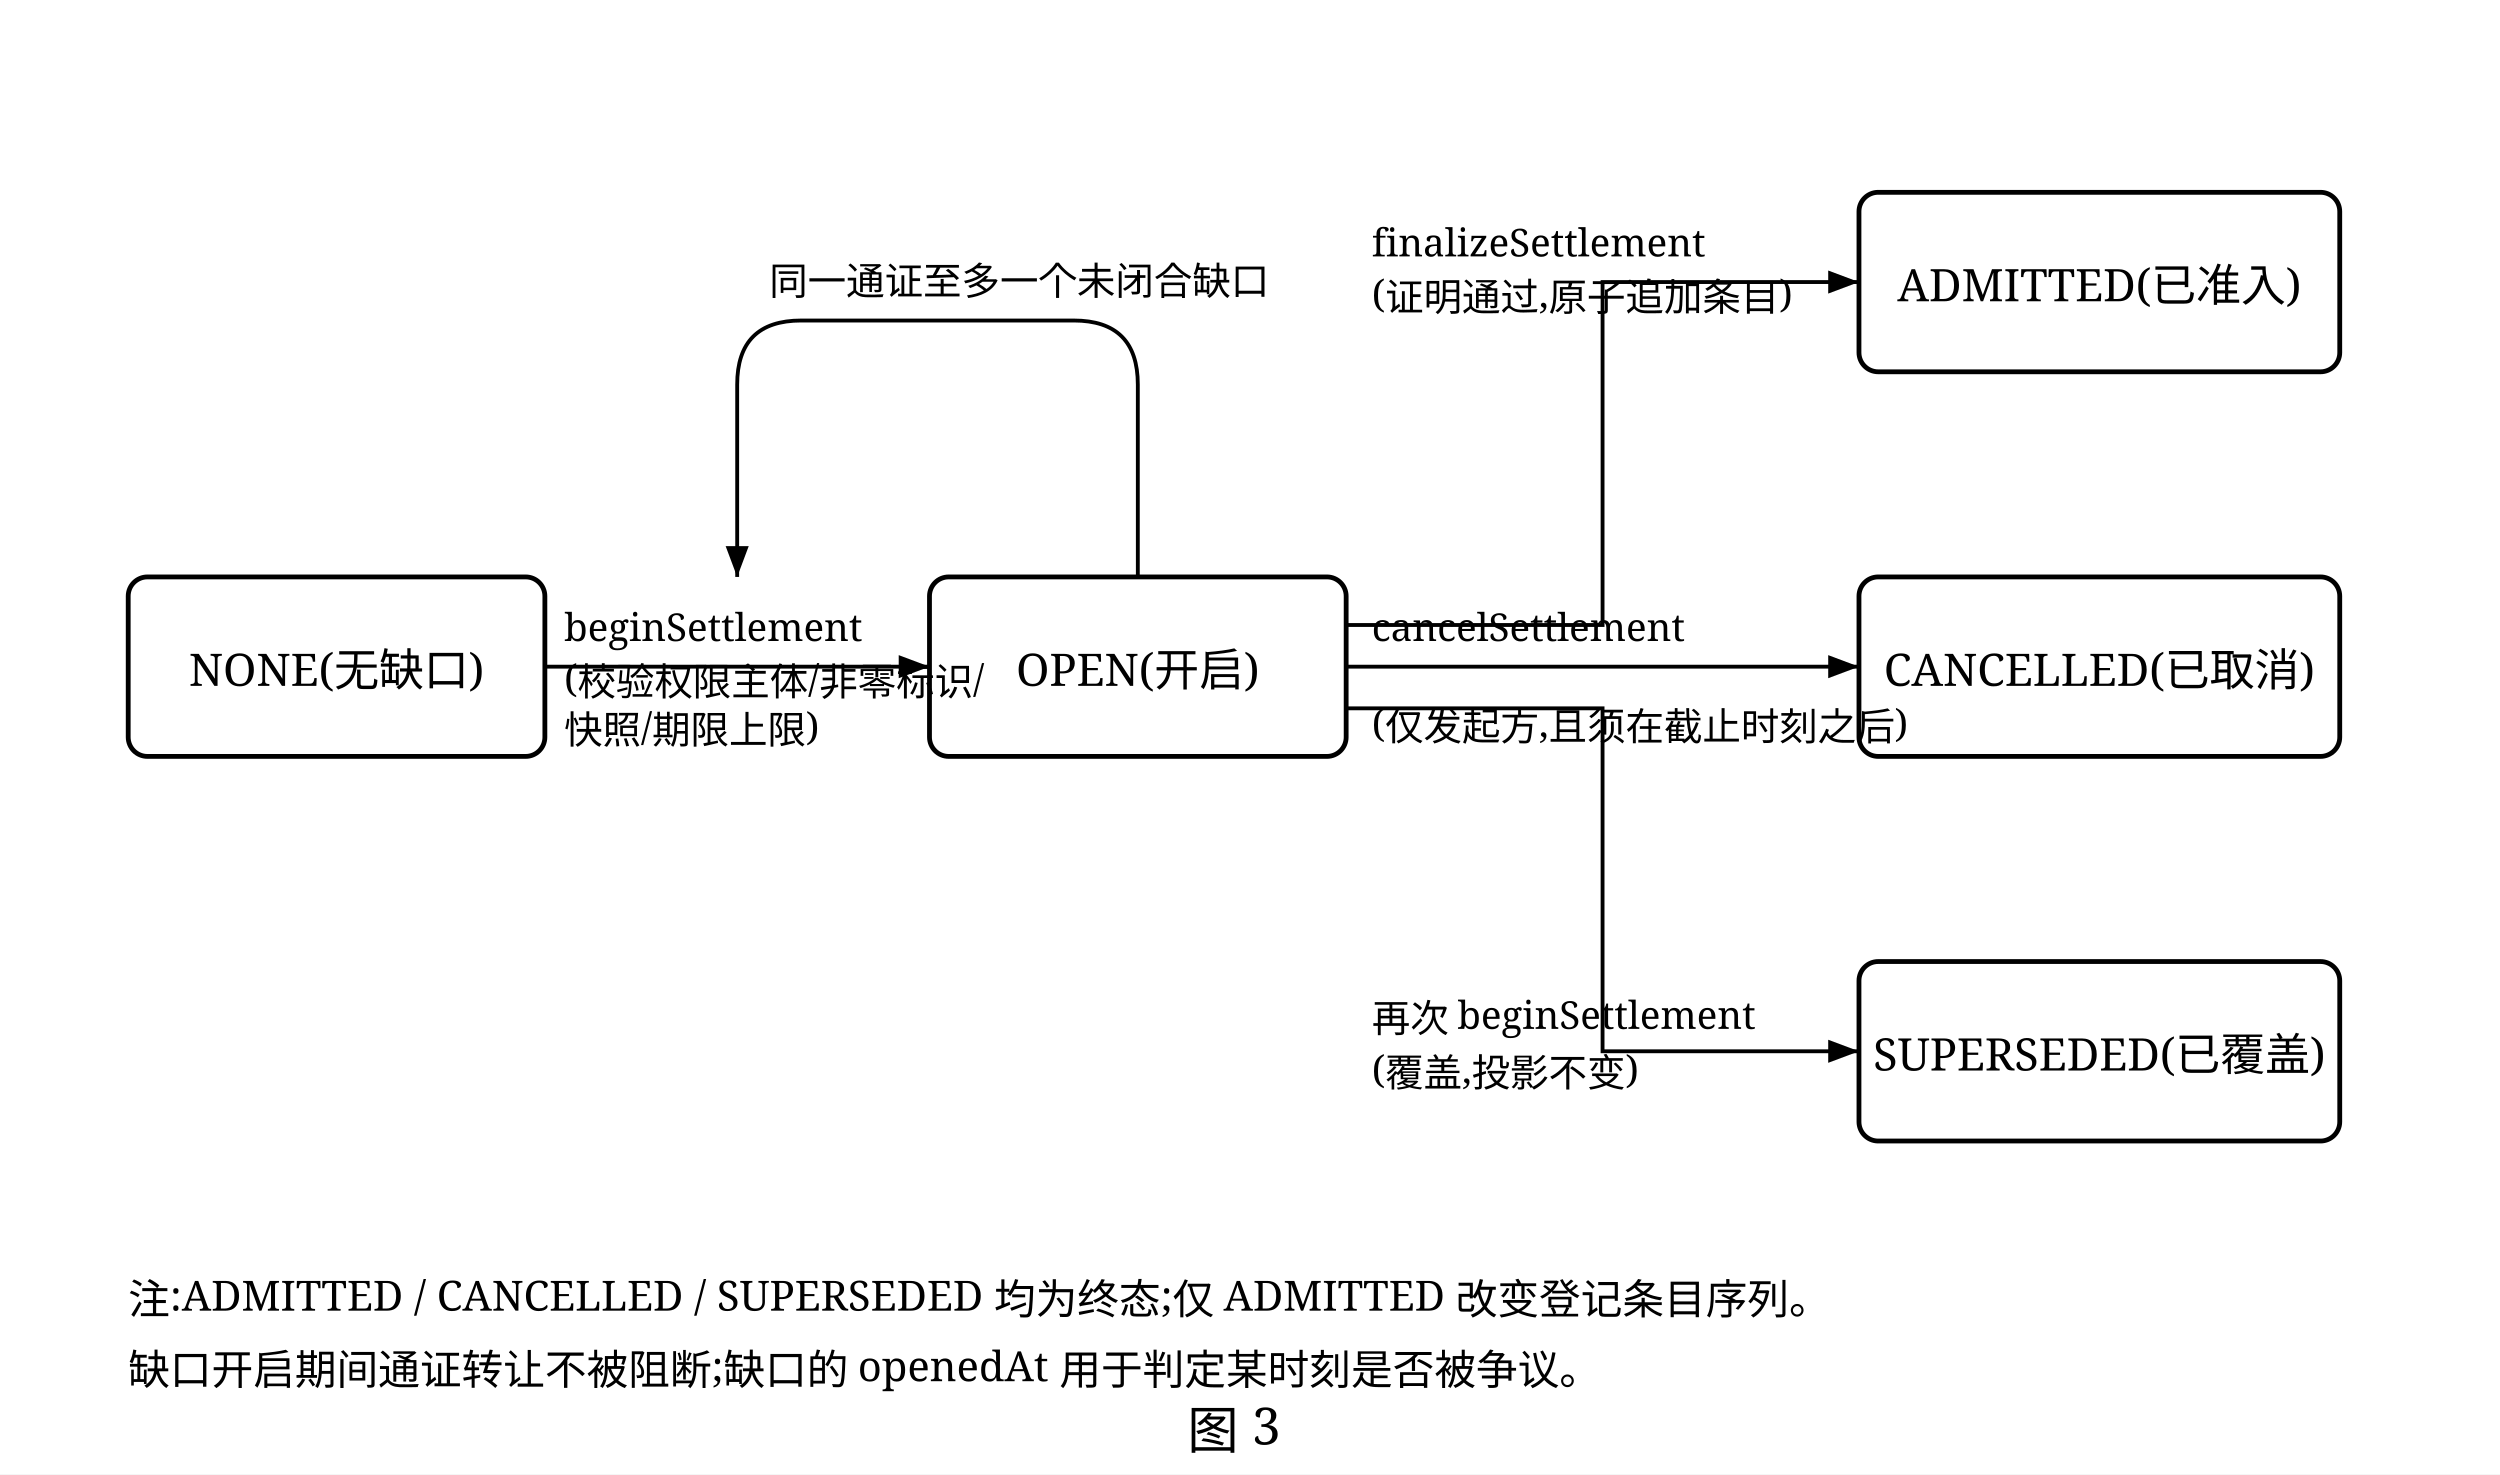
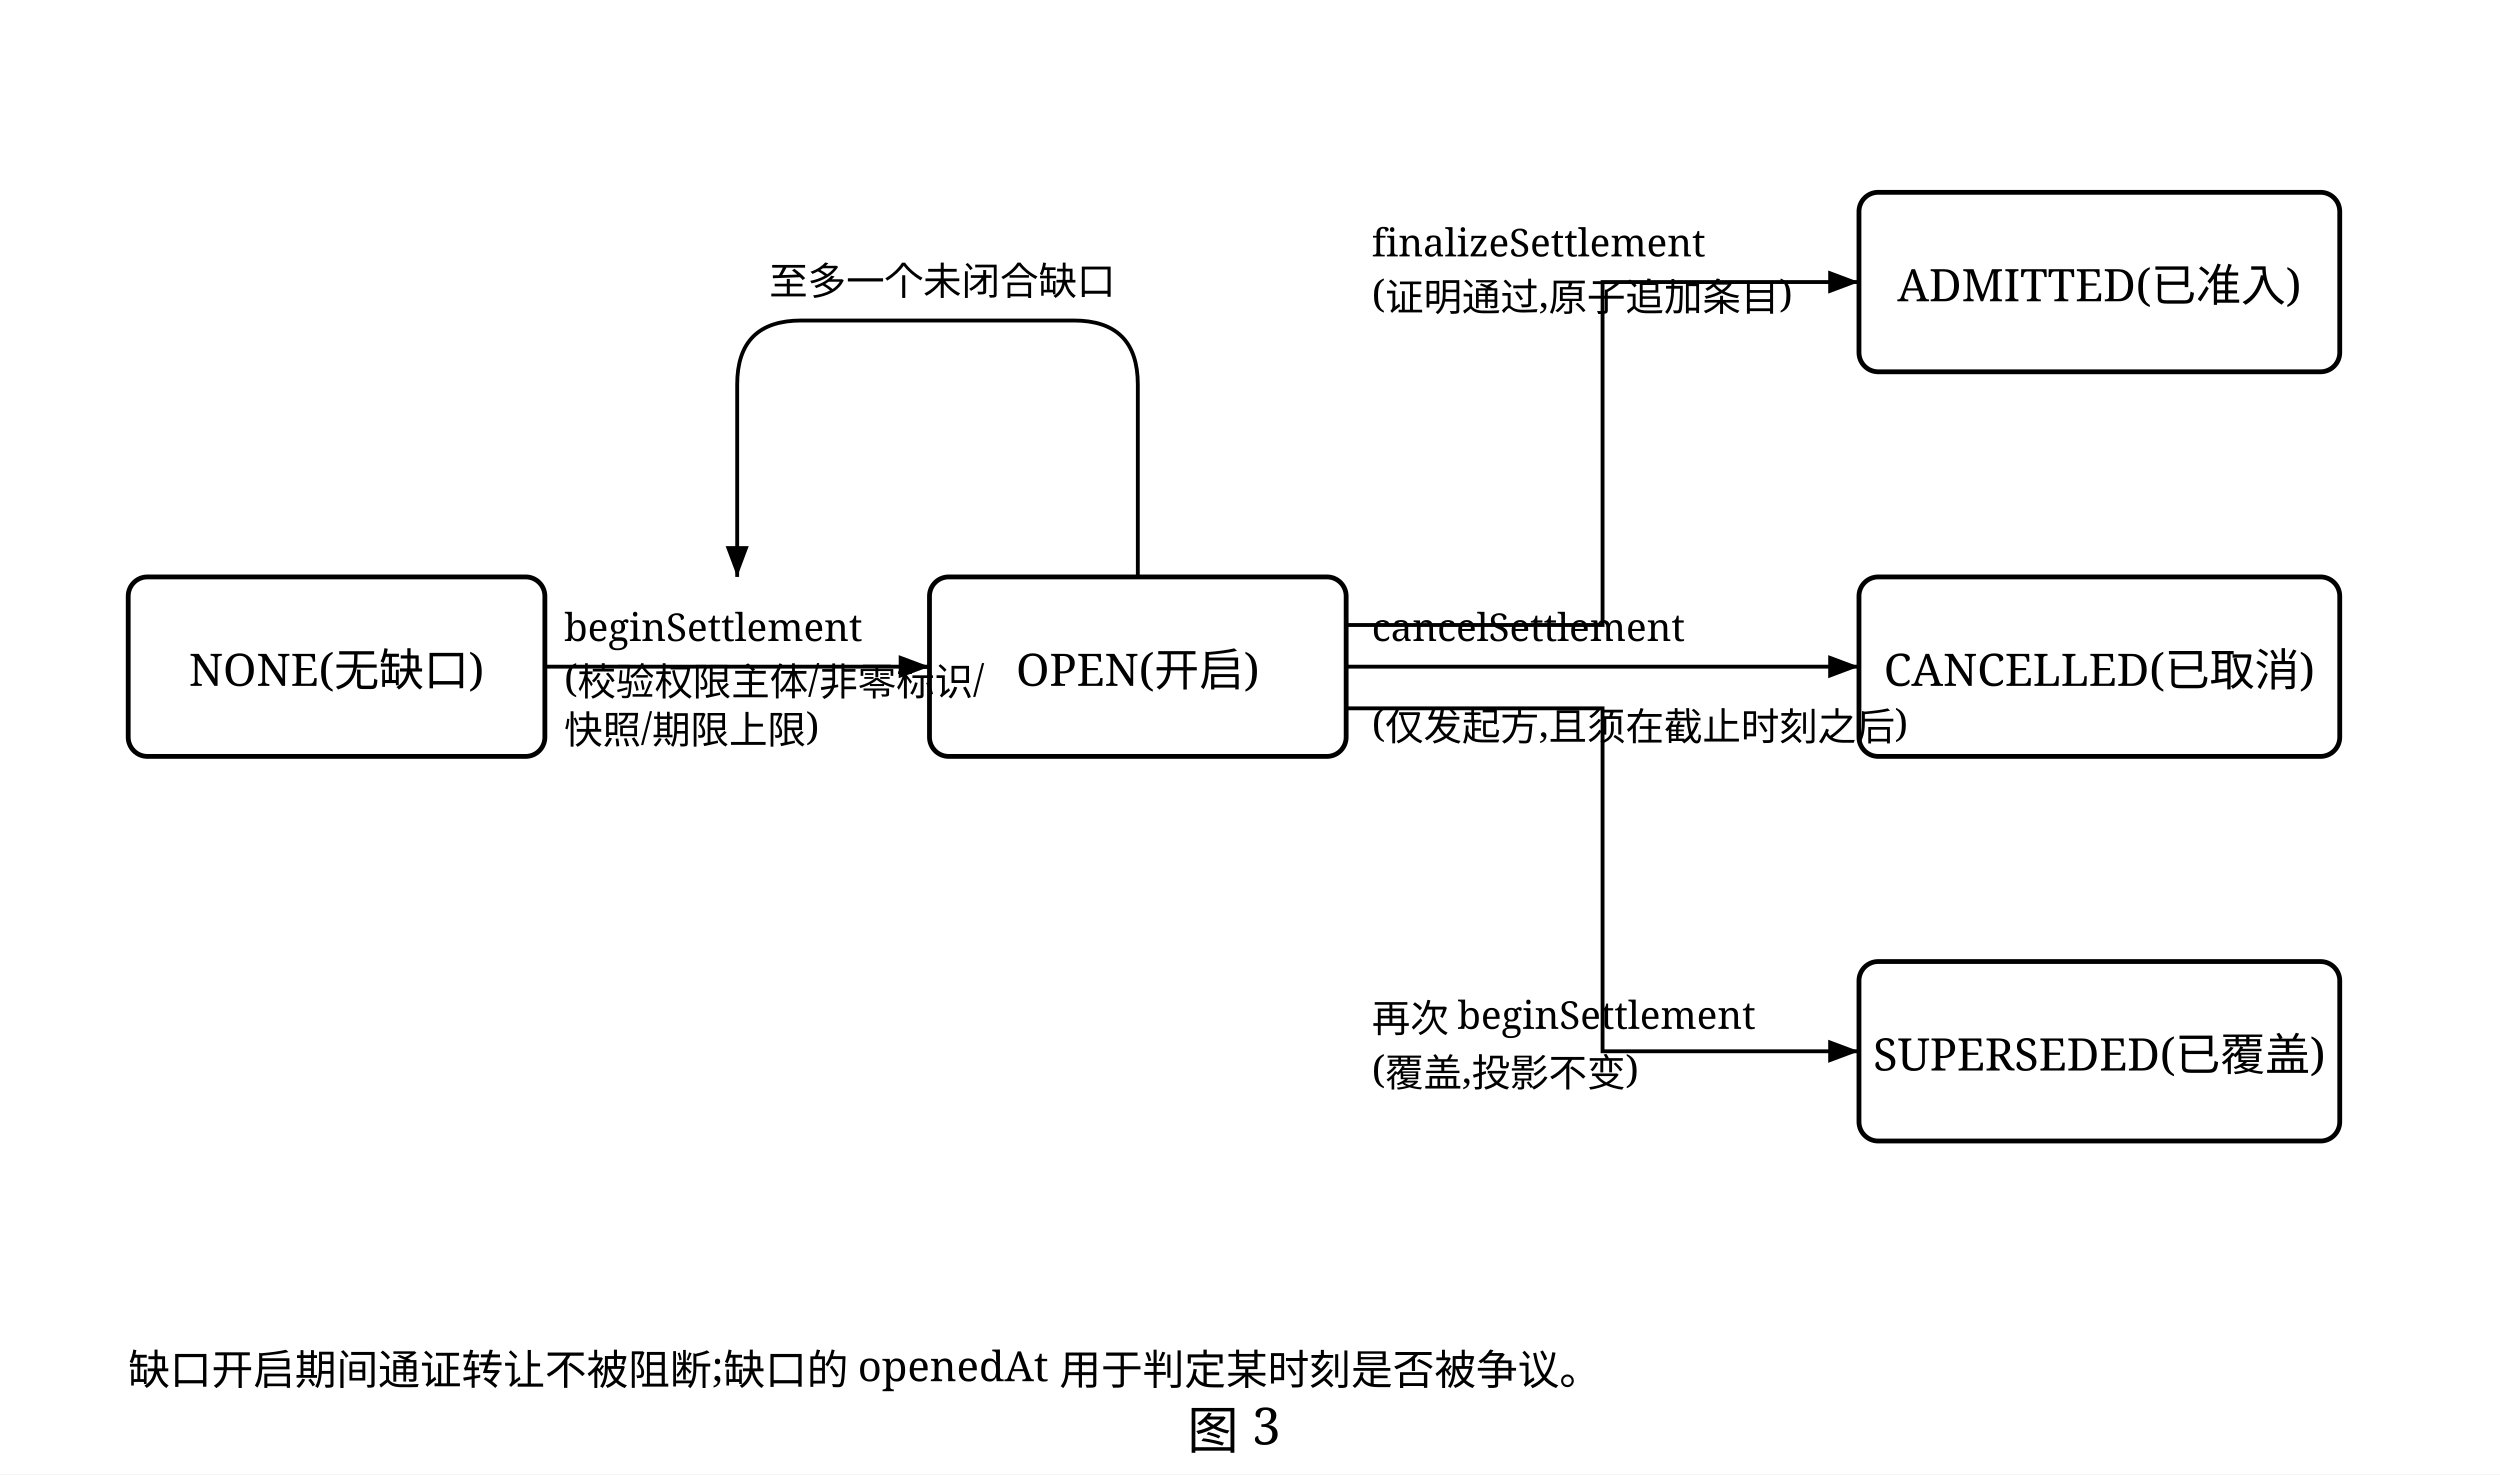
- <svg xmlns="http://www.w3.org/2000/svg" width="780" height="460" viewBox="0 0 780 460" font-family="SimSun, serif" font-size="14">
+ <svg xmlns="http://www.w3.org/2000/svg" width="780" height="460" viewBox="0 0 780 460" font-family="WenQuanYi Zen Hei, SimSun, serif" font-size="14">
  <rect width="780" height="460" fill="#fff" />
  <defs>
    <marker id="d" markerWidth="9" markerHeight="9" refX="8" refY="3" orient="auto">
      <path d="M0,0 L8,3 L0,6 Z" fill="#000" />
    </marker>
  </defs>
  <g fill="none" stroke="#000" stroke-width="1.5">
    <rect x="40" y="180" width="130" height="56" rx="6" />
    <rect x="290" y="180" width="130" height="56" rx="6" />
    <rect x="580" y="60" width="150" height="56" rx="6" />
    <rect x="580" y="180" width="150" height="56" rx="6" />
    <rect x="580" y="300" width="150" height="56" rx="6" />
  </g>
  <g fill="#000" text-anchor="middle">
    <text x="105" y="214">NONE(无缺口)</text>
    <text x="355" y="214">OPEN(开启)</text>
    <text x="655" y="94">ADMITTED(已准入)</text>
    <text x="655" y="214">CANCELLED(已取消)</text>
    <text x="655" y="334">SUPERSEDED(已覆盖)</text>
  </g>
  <g fill="none" stroke="#000" stroke-width="1.2" marker-end="url(#d)">
    <path d="M170 208 H290" />
    <path d="M420 195 H500 V88 H580" />
    <path d="M420 208 H580" />
    <path d="M420 221 H500 V328 H580" />
    <path d="M355 180 V120 Q355 100 335 100 H250 Q230 100 230 120 V180" />
  </g>
  <g fill="#000" font-size="12">
    <text x="176" y="200">beginSettlement</text>
    <text x="176" y="216">(校验权限主体/非零标识/</text>
    <text x="176" y="232">快照/期限上限)</text>
    <text x="428" y="80">finalizeSettlement</text>
    <text x="428" y="96">(证明通过,原子追加条目)</text>
    <text x="428" y="200">cancelSettlement</text>
    <text x="428" y="230">(仅发起方,且须在截止时刻之后)</text>
    <text x="428" y="322">再次 beginSettlement</text>
    <text x="428" y="338">(覆盖,投影不变)</text>
-     <text x="240" y="92" font-size="12">同一通证至多一个未闭合缺口</text>
+     <text x="240" y="92" font-size="12">至多一个未闭合缺口</text>
  </g>
-   <text x="40" y="410" font-size="13">注:ADMITTED / CANCELLED / SUPERSEDED 均为终态;仅 ADMITTED 改变登记条目序列。</text>
  <text x="40" y="432" font-size="13">缺口开启期间通证转让不被阻断;缺口的 openedAt 用于判定某时刻是否被争议。</text>
  <text x="385" y="452" text-anchor="middle" font-size="16">图 3</text>
</svg>
